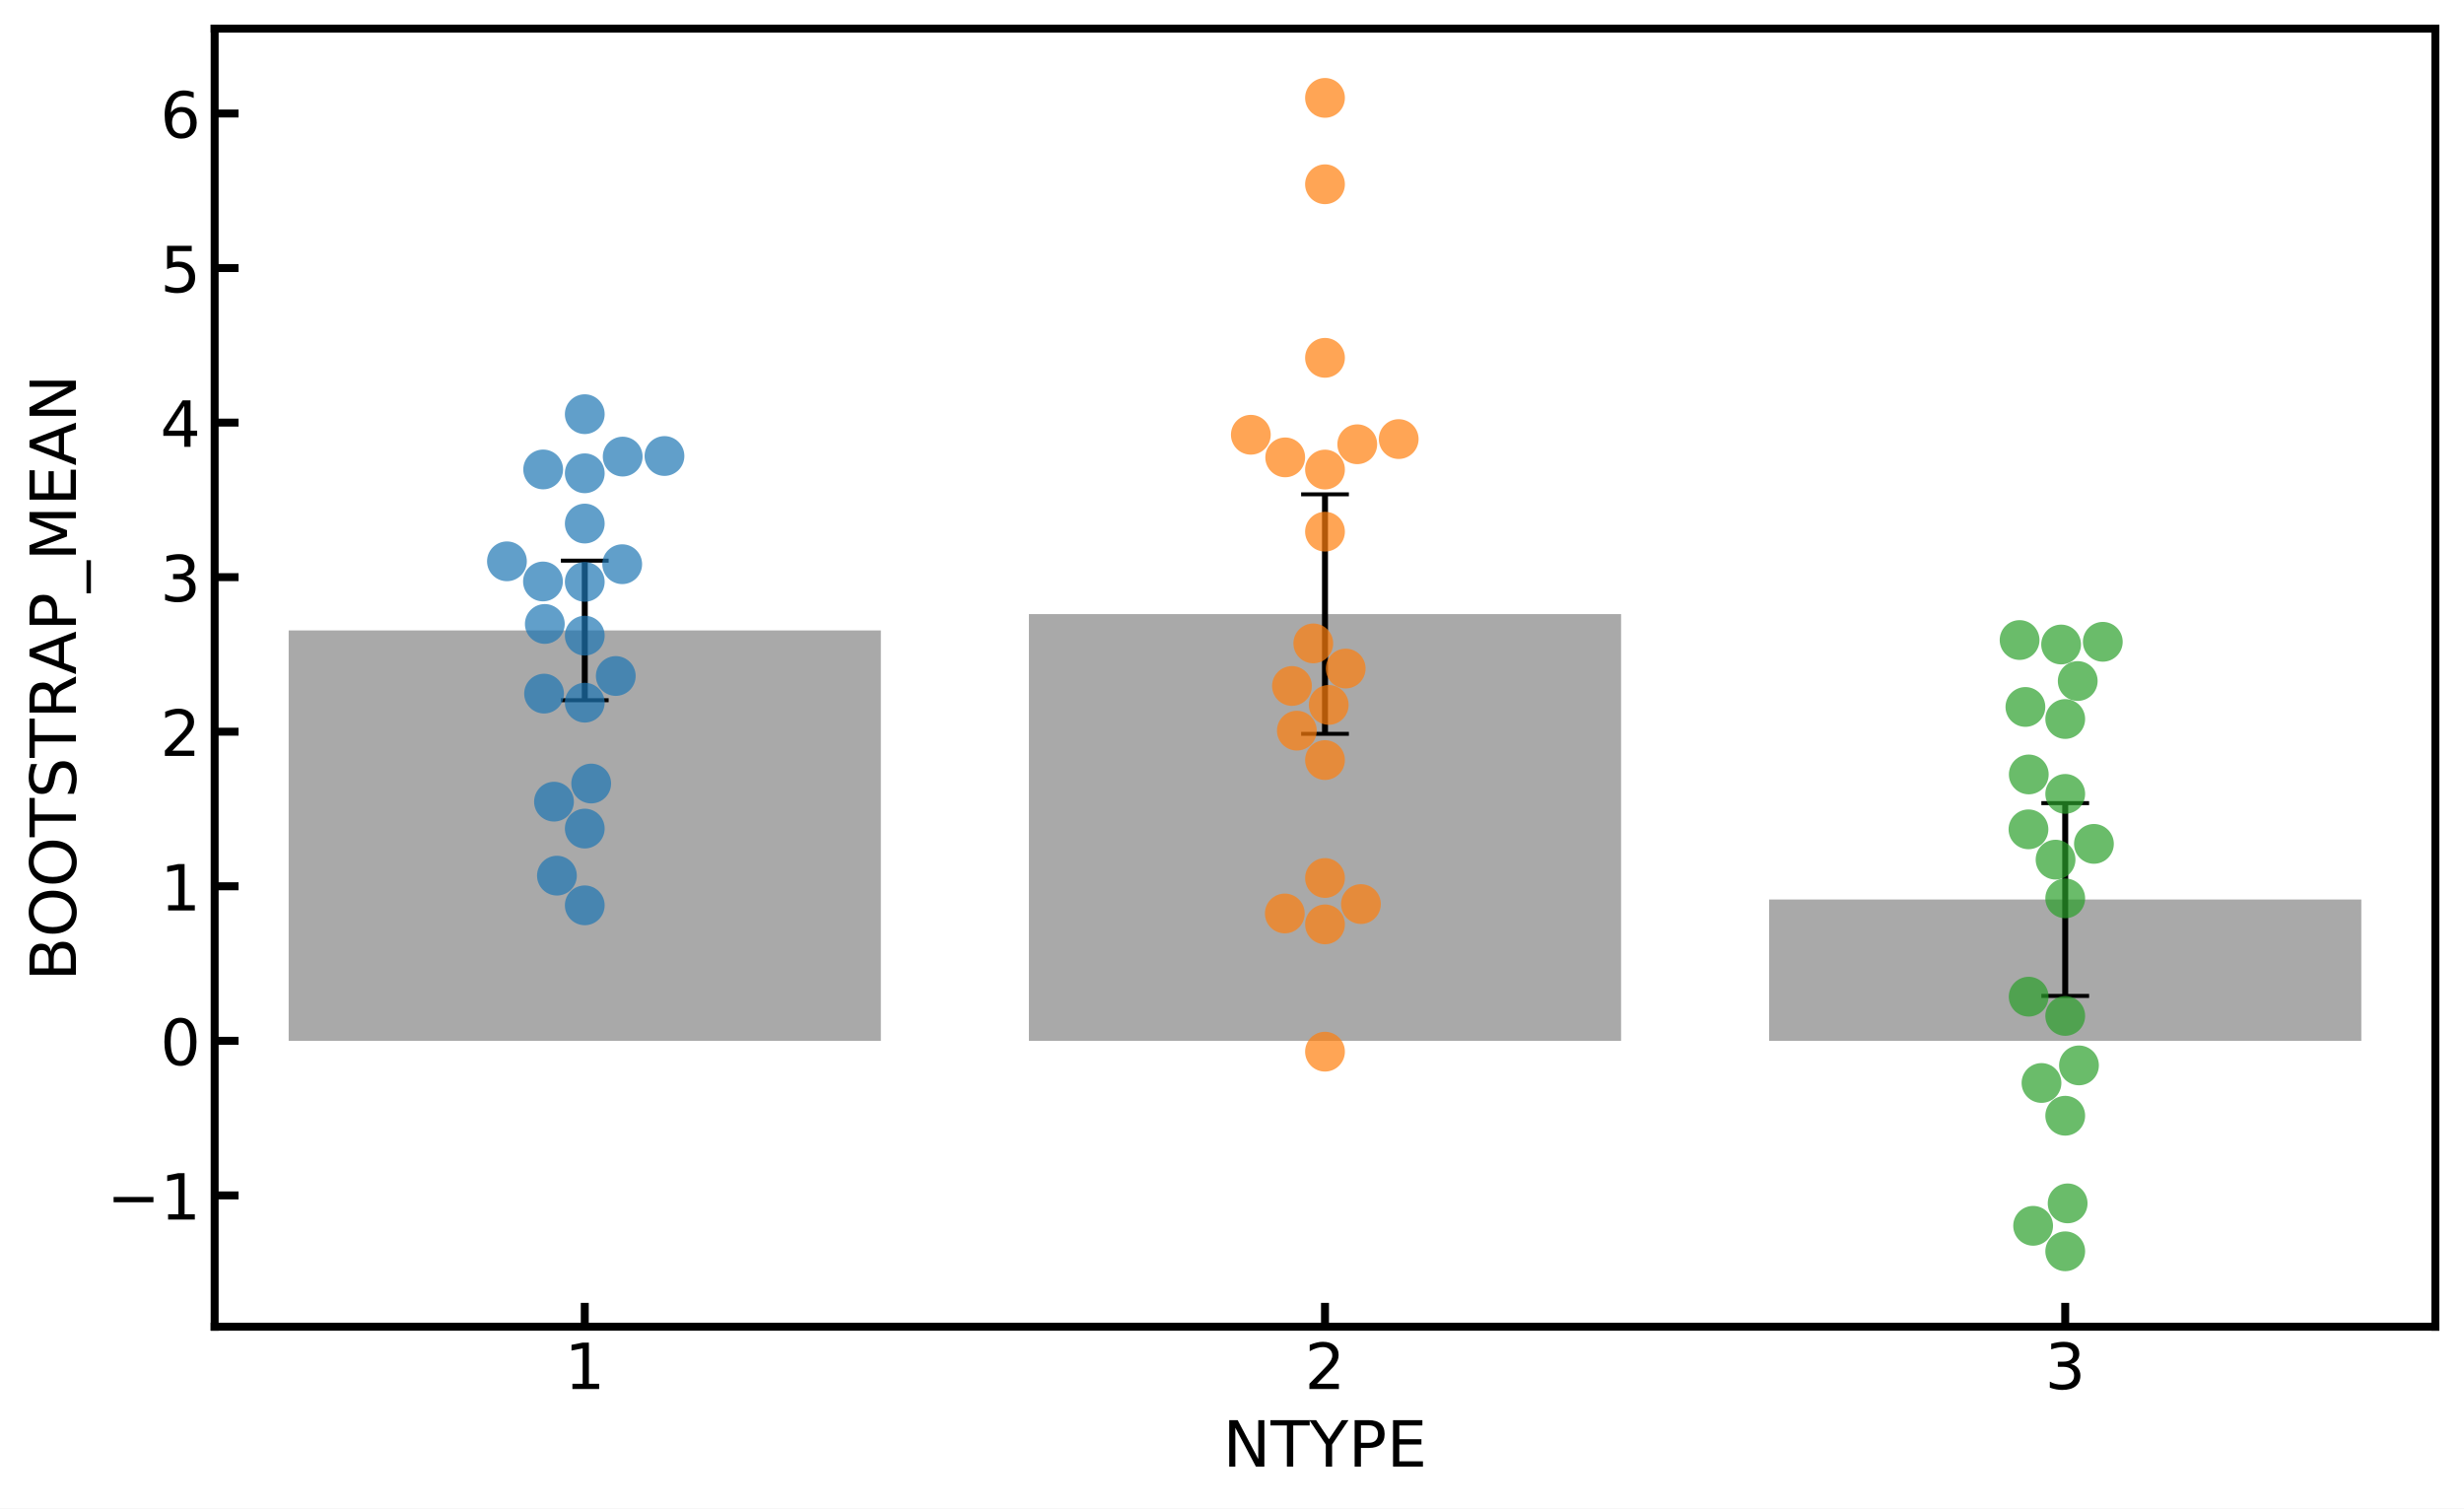
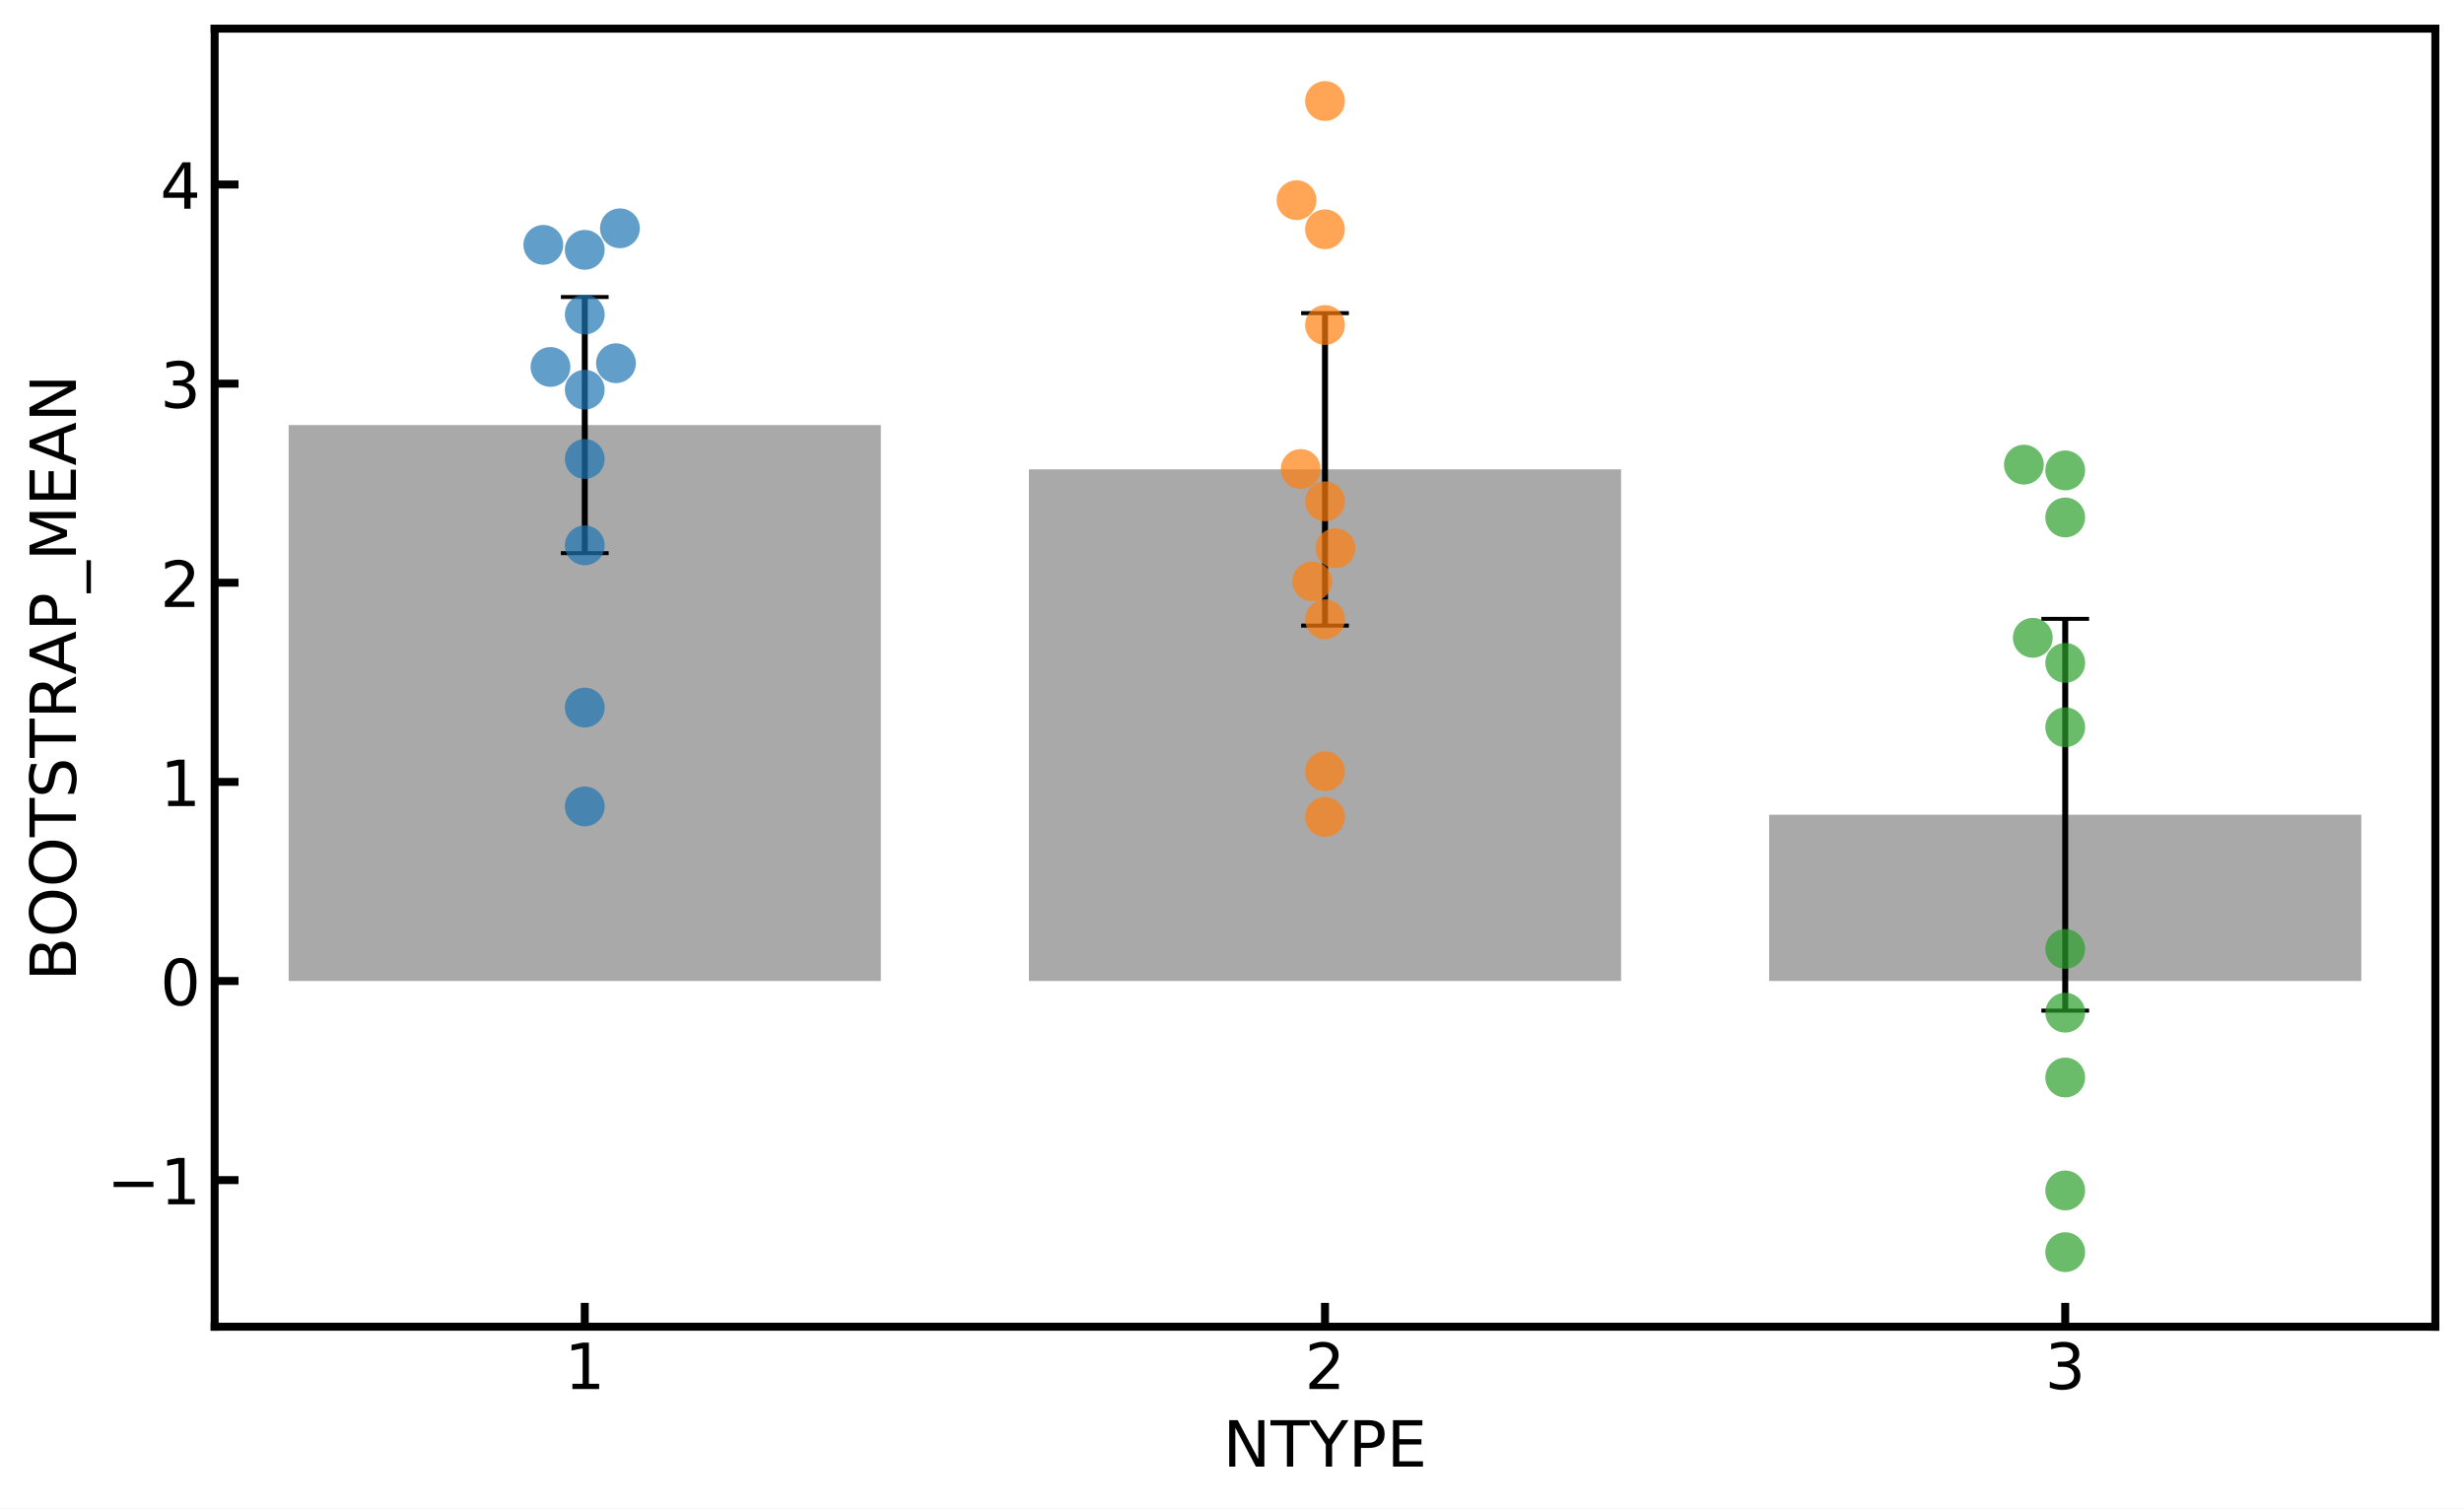
<svg xmlns="http://www.w3.org/2000/svg" xmlns:xlink="http://www.w3.org/1999/xlink" height="379.03pt" version="1.1" viewBox="0 0 619.135 379.03" width="619.135pt">
  <defs>
    <style type="text/css">
*{stroke-linecap:butt;stroke-linejoin:round;}
  </style>
  </defs>
  <g id="figure_1">
    <g id="patch_1">
      <path d="M 0 379.03  L 619.135 379.03  L 619.135 0  L 0 0  z " style="fill:#ffffff;" />
    </g>
    <g id="axes_1">
      <g id="patch_2">
        <path d="M 53.935 333.36  L 611.935 333.36  L 611.935 7.2  L 53.935 7.2  z " style="fill:#ffffff;" />
      </g>
      <g id="patch_3">
-         <path clip-path="url(#p05b94017ee)" d="M 72.535 261.523  L 221.335 261.523  L 221.335 158.405  L 72.535 158.405  z " style="fill:#a9a9a9;" />
+         <path clip-path="url(#p1189fbb86c)" d="M 72.535 246.49  L 221.335 246.49  L 221.335 106.804  L 72.535 106.804  z " style="fill:#a9a9a9;" />
      </g>
      <g id="patch_4">
-         <path clip-path="url(#p05b94017ee)" d="M 258.535 261.523  L 407.335 261.523  L 407.335 154.3  L 258.535 154.3  z " style="fill:#a9a9a9;" />
+         <path clip-path="url(#p1189fbb86c)" d="M 258.535 246.49  L 407.335 246.49  L 407.335 117.933  L 258.535 117.933  z " style="fill:#a9a9a9;" />
      </g>
      <g id="patch_5">
-         <path clip-path="url(#p05b94017ee)" d="M 444.535 261.523  L 593.335 261.523  L 593.335 226.014  L 444.535 226.014  z " style="fill:#a9a9a9;" />
+         <path clip-path="url(#p1189fbb86c)" d="M 444.535 246.49  L 593.335 246.49  L 593.335 204.714  L 444.535 204.714  z " style="fill:#a9a9a9;" />
      </g>
      <g id="matplotlib.axis_1">
        <g id="xtick_1">
          <g id="line2d_1">
            <defs>
-               <path d="M 0 0  L 0 -6  " id="mafc814f6ca" style="stroke:#000000;stroke-width:2;" />
-             </defs>
-             <g>
-               <use style="stroke:#000000;stroke-width:2;" x="146.935" xlink:href="#mafc814f6ca" y="333.36" />
+               <path d="M 0 0  L 0 -6  " id="m2b08734827" style="stroke:#000000;stroke-width:2;" />
+             </defs>
+             <g>
+               <use style="stroke:#000000;stroke-width:2;" x="146.935" xlink:href="#m2b08734827" y="333.36" />
            </g>
          </g>
          <g id="text_1">
            <defs>
              <path d="M 12.406 8.297  L 28.516 8.297  L 28.516 63.922  L 10.984 60.406  L 10.984 69.391  L 28.422 72.906  L 38.281 72.906  L 38.281 8.297  L 54.391 8.297  L 54.391 0  L 12.406 0  z " id="DejaVuSans-49" />
            </defs>
            <g transform="translate(141.845 349.0175)scale(0.16 -0.16)">
              <use xlink:href="#DejaVuSans-49" />
            </g>
          </g>
        </g>
        <g id="xtick_2">
          <g id="line2d_2">
            <g>
-               <use style="stroke:#000000;stroke-width:2;" x="332.935" xlink:href="#mafc814f6ca" y="333.36" />
+               <use style="stroke:#000000;stroke-width:2;" x="332.935" xlink:href="#m2b08734827" y="333.36" />
            </g>
          </g>
          <g id="text_2">
            <defs>
              <path d="M 19.188 8.297  L 53.609 8.297  L 53.609 0  L 7.328 0  L 7.328 8.297  Q 12.938 14.109 22.625 23.891  Q 32.328 33.688 34.812 36.531  Q 39.547 41.844 41.422 45.531  Q 43.312 49.219 43.312 52.781  Q 43.312 58.594 39.234 62.25  Q 35.156 65.922 28.609 65.922  Q 23.969 65.922 18.812 64.312  Q 13.672 62.703 7.812 59.422  L 7.812 69.391  Q 13.766 71.781 18.938 73  Q 24.125 74.219 28.422 74.219  Q 39.75 74.219 46.484 68.547  Q 53.219 62.891 53.219 53.422  Q 53.219 48.922 51.531 44.891  Q 49.859 40.875 45.406 35.406  Q 44.188 33.984 37.641 27.219  Q 31.109 20.453 19.188 8.297  z " id="DejaVuSans-50" />
            </defs>
            <g transform="translate(327.845 349.0175)scale(0.16 -0.16)">
              <use xlink:href="#DejaVuSans-50" />
            </g>
          </g>
        </g>
        <g id="xtick_3">
          <g id="line2d_3">
            <g>
-               <use style="stroke:#000000;stroke-width:2;" x="518.935" xlink:href="#mafc814f6ca" y="333.36" />
+               <use style="stroke:#000000;stroke-width:2;" x="518.935" xlink:href="#m2b08734827" y="333.36" />
            </g>
          </g>
          <g id="text_3">
            <defs>
              <path d="M 40.578 39.312  Q 47.656 37.797 51.625 33  Q 55.609 28.219 55.609 21.188  Q 55.609 10.406 48.188 4.484  Q 40.766 -1.422 27.094 -1.422  Q 22.516 -1.422 17.656 -0.516  Q 12.797 0.391 7.625 2.203  L 7.625 11.719  Q 11.719 9.328 16.594 8.109  Q 21.484 6.891 26.812 6.891  Q 36.078 6.891 40.938 10.547  Q 45.797 14.203 45.797 21.188  Q 45.797 27.641 41.281 31.266  Q 36.766 34.906 28.719 34.906  L 20.219 34.906  L 20.219 43.016  L 29.109 43.016  Q 36.375 43.016 40.234 45.922  Q 44.094 48.828 44.094 54.297  Q 44.094 59.906 40.109 62.906  Q 36.141 65.922 28.719 65.922  Q 24.656 65.922 20.016 65.031  Q 15.375 64.156 9.812 62.312  L 9.812 71.094  Q 15.438 72.656 20.344 73.438  Q 25.25 74.219 29.594 74.219  Q 40.828 74.219 47.359 69.109  Q 53.906 64.016 53.906 55.328  Q 53.906 49.266 50.438 45.094  Q 46.969 40.922 40.578 39.312  z " id="DejaVuSans-51" />
            </defs>
            <g transform="translate(513.845 349.0175)scale(0.16 -0.16)">
              <use xlink:href="#DejaVuSans-51" />
            </g>
          </g>
        </g>
        <g id="text_4">
          <defs>
            <path d="M 9.812 72.906  L 23.094 72.906  L 55.422 11.922  L 55.422 72.906  L 64.984 72.906  L 64.984 0  L 51.703 0  L 19.391 60.984  L 19.391 0  L 9.812 0  z " id="DejaVuSans-78" />
            <path d="M -0.297 72.906  L 61.375 72.906  L 61.375 64.594  L 35.5 64.594  L 35.5 0  L 25.594 0  L 25.594 64.594  L -0.297 64.594  z " id="DejaVuSans-84" />
            <path d="M -0.203 72.906  L 10.406 72.906  L 30.609 42.922  L 50.688 72.906  L 61.281 72.906  L 35.5 34.719  L 35.5 0  L 25.594 0  L 25.594 34.719  z " id="DejaVuSans-89" />
            <path d="M 19.672 64.797  L 19.672 37.406  L 32.078 37.406  Q 38.969 37.406 42.719 40.969  Q 46.484 44.531 46.484 51.125  Q 46.484 57.672 42.719 61.234  Q 38.969 64.797 32.078 64.797  z M 9.812 72.906  L 32.078 72.906  Q 44.344 72.906 50.609 67.359  Q 56.891 61.812 56.891 51.125  Q 56.891 40.328 50.609 34.812  Q 44.344 29.297 32.078 29.297  L 19.672 29.297  L 19.672 0  L 9.812 0  z " id="DejaVuSans-80" />
            <path d="M 9.812 72.906  L 55.906 72.906  L 55.906 64.594  L 19.672 64.594  L 19.672 43.016  L 54.391 43.016  L 54.391 34.719  L 19.672 34.719  L 19.672 8.297  L 56.781 8.297  L 56.781 0  L 9.812 0  z " id="DejaVuSans-69" />
          </defs>
          <g transform="translate(307.2987 368.5025)scale(0.16 -0.16)">
            <use xlink:href="#DejaVuSans-78" />
            <use x="74.805" xlink:href="#DejaVuSans-84" />
            <use x="135.889" xlink:href="#DejaVuSans-89" />
            <use x="196.973" xlink:href="#DejaVuSans-80" />
            <use x="257.275" xlink:href="#DejaVuSans-69" />
          </g>
        </g>
      </g>
      <g id="matplotlib.axis_2">
        <g id="ytick_1">
          <g id="line2d_4">
            <defs>
-               <path d="M 0 0  L 6 0  " id="m727deb3c47" style="stroke:#000000;stroke-width:2;" />
-             </defs>
-             <g>
-               <use style="stroke:#000000;stroke-width:2;" x="53.935" xlink:href="#m727deb3c47" y="300.357" />
+               <path d="M 0 0  L 6 0  " id="m95c3bee1ff" style="stroke:#000000;stroke-width:2;" />
+             </defs>
+             <g>
+               <use style="stroke:#000000;stroke-width:2;" x="53.935" xlink:href="#m95c3bee1ff" y="296.522" />
            </g>
          </g>
          <g id="text_5">
            <defs>
              <path d="M 10.594 35.5  L 73.188 35.5  L 73.188 27.203  L 10.594 27.203  z " id="DejaVuSans-8722" />
            </defs>
-             <g transform="translate(26.8475 306.4353)scale(0.16 -0.16)">
+             <g transform="translate(26.8475 302.6011)scale(0.16 -0.16)">
              <use xlink:href="#DejaVuSans-8722" />
              <use x="83.789" xlink:href="#DejaVuSans-49" />
            </g>
          </g>
        </g>
        <g id="ytick_2">
          <g id="line2d_5">
            <g>
-               <use style="stroke:#000000;stroke-width:2;" x="53.935" xlink:href="#m727deb3c47" y="261.523" />
+               <use style="stroke:#000000;stroke-width:2;" x="53.935" xlink:href="#m95c3bee1ff" y="246.49" />
            </g>
          </g>
          <g id="text_6">
            <defs>
              <path d="M 31.781 66.406  Q 24.172 66.406 20.328 58.906  Q 16.5 51.422 16.5 36.375  Q 16.5 21.391 20.328 13.891  Q 24.172 6.391 31.781 6.391  Q 39.453 6.391 43.281 13.891  Q 47.125 21.391 47.125 36.375  Q 47.125 51.422 43.281 58.906  Q 39.453 66.406 31.781 66.406  z M 31.781 74.219  Q 44.047 74.219 50.516 64.516  Q 56.984 54.828 56.984 36.375  Q 56.984 17.969 50.516 8.266  Q 44.047 -1.422 31.781 -1.422  Q 19.531 -1.422 13.062 8.266  Q 6.594 17.969 6.594 36.375  Q 6.594 54.828 13.062 64.516  Q 19.531 74.219 31.781 74.219  z " id="DejaVuSans-48" />
            </defs>
-             <g transform="translate(40.255 267.6014)scale(0.16 -0.16)">
+             <g transform="translate(40.255 252.569)scale(0.16 -0.16)">
              <use xlink:href="#DejaVuSans-48" />
            </g>
          </g>
        </g>
        <g id="ytick_3">
          <g id="line2d_6">
            <g>
-               <use style="stroke:#000000;stroke-width:2;" x="53.935" xlink:href="#m727deb3c47" y="222.689" />
+               <use style="stroke:#000000;stroke-width:2;" x="53.935" xlink:href="#m95c3bee1ff" y="196.458" />
            </g>
          </g>
          <g id="text_7">
-             <g transform="translate(40.255 228.7674)scale(0.16 -0.16)">
+             <g transform="translate(40.255 202.5369)scale(0.16 -0.16)">
              <use xlink:href="#DejaVuSans-49" />
            </g>
          </g>
        </g>
        <g id="ytick_4">
          <g id="line2d_7">
            <g>
-               <use style="stroke:#000000;stroke-width:2;" x="53.935" xlink:href="#m727deb3c47" y="183.855" />
+               <use style="stroke:#000000;stroke-width:2;" x="53.935" xlink:href="#m95c3bee1ff" y="146.426" />
            </g>
          </g>
          <g id="text_8">
-             <g transform="translate(40.255 189.9335)scale(0.16 -0.16)">
+             <g transform="translate(40.255 152.5048)scale(0.16 -0.16)">
              <use xlink:href="#DejaVuSans-50" />
            </g>
          </g>
        </g>
        <g id="ytick_5">
          <g id="line2d_8">
            <g>
-               <use style="stroke:#000000;stroke-width:2;" x="53.935" xlink:href="#m727deb3c47" y="145.021" />
+               <use style="stroke:#000000;stroke-width:2;" x="53.935" xlink:href="#m95c3bee1ff" y="96.394" />
            </g>
          </g>
          <g id="text_9">
-             <g transform="translate(40.255 151.0996)scale(0.16 -0.16)">
+             <g transform="translate(40.255 102.4727)scale(0.16 -0.16)">
              <use xlink:href="#DejaVuSans-51" />
            </g>
          </g>
        </g>
        <g id="ytick_6">
          <g id="line2d_9">
            <g>
-               <use style="stroke:#000000;stroke-width:2;" x="53.935" xlink:href="#m727deb3c47" y="106.187" />
+               <use style="stroke:#000000;stroke-width:2;" x="53.935" xlink:href="#m95c3bee1ff" y="46.362" />
            </g>
          </g>
          <g id="text_10">
            <defs>
              <path d="M 37.797 64.312  L 12.891 25.391  L 37.797 25.391  z M 35.203 72.906  L 47.609 72.906  L 47.609 25.391  L 58.016 25.391  L 58.016 17.188  L 47.609 17.188  L 47.609 0  L 37.797 0  L 37.797 17.188  L 4.891 17.188  L 4.891 26.703  z " id="DejaVuSans-52" />
            </defs>
-             <g transform="translate(40.255 112.2656)scale(0.16 -0.16)">
+             <g transform="translate(40.255 52.44057)scale(0.16 -0.16)">
              <use xlink:href="#DejaVuSans-52" />
            </g>
          </g>
        </g>
-         <g id="ytick_7">
-           <g id="line2d_10">
-             <g>
-               <use style="stroke:#000000;stroke-width:2;" x="53.935" xlink:href="#m727deb3c47" y="67.353" />
-             </g>
-           </g>
-           <g id="text_11">
-             <defs>
-               <path d="M 10.797 72.906  L 49.516 72.906  L 49.516 64.594  L 19.828 64.594  L 19.828 46.734  Q 21.969 47.469 24.109 47.828  Q 26.266 48.188 28.422 48.188  Q 40.625 48.188 47.75 41.5  Q 54.891 34.812 54.891 23.391  Q 54.891 11.625 47.562 5.094  Q 40.234 -1.422 26.906 -1.422  Q 22.312 -1.422 17.547 -0.641  Q 12.797 0.141 7.719 1.703  L 7.719 11.625  Q 12.109 9.234 16.797 8.062  Q 21.484 6.891 26.703 6.891  Q 35.156 6.891 40.078 11.328  Q 45.016 15.766 45.016 23.391  Q 45.016 31 40.078 35.438  Q 35.156 39.891 26.703 39.891  Q 22.75 39.891 18.812 39.016  Q 14.891 38.141 10.797 36.281  z " id="DejaVuSans-53" />
-             </defs>
-             <g transform="translate(40.255 73.43171)scale(0.16 -0.16)">
-               <use xlink:href="#DejaVuSans-53" />
-             </g>
-           </g>
-         </g>
-         <g id="ytick_8">
-           <g id="line2d_11">
-             <g>
-               <use style="stroke:#000000;stroke-width:2;" x="53.935" xlink:href="#m727deb3c47" y="28.519" />
-             </g>
-           </g>
-           <g id="text_12">
-             <defs>
-               <path d="M 33.016 40.375  Q 26.375 40.375 22.484 35.828  Q 18.609 31.297 18.609 23.391  Q 18.609 15.531 22.484 10.953  Q 26.375 6.391 33.016 6.391  Q 39.656 6.391 43.531 10.953  Q 47.406 15.531 47.406 23.391  Q 47.406 31.297 43.531 35.828  Q 39.656 40.375 33.016 40.375  z M 52.594 71.297  L 52.594 62.312  Q 48.875 64.062 45.094 64.984  Q 41.312 65.922 37.594 65.922  Q 27.828 65.922 22.672 59.328  Q 17.531 52.734 16.797 39.406  Q 19.672 43.656 24.016 45.922  Q 28.375 48.188 33.594 48.188  Q 44.578 48.188 50.953 41.516  Q 57.328 34.859 57.328 23.391  Q 57.328 12.156 50.688 5.359  Q 44.047 -1.422 33.016 -1.422  Q 20.359 -1.422 13.672 8.266  Q 6.984 17.969 6.984 36.375  Q 6.984 53.656 15.188 63.938  Q 23.391 74.219 37.203 74.219  Q 40.922 74.219 44.703 73.484  Q 48.484 72.75 52.594 71.297  z " id="DejaVuSans-54" />
-             </defs>
-             <g transform="translate(40.255 34.59778)scale(0.16 -0.16)">
-               <use xlink:href="#DejaVuSans-54" />
-             </g>
-           </g>
-         </g>
-         <g id="text_13">
+         <g id="text_11">
          <defs>
            <path d="M 19.672 34.812  L 19.672 8.109  L 35.5 8.109  Q 43.453 8.109 47.281 11.406  Q 51.125 14.703 51.125 21.484  Q 51.125 28.328 47.281 31.562  Q 43.453 34.812 35.5 34.812  z M 19.672 64.797  L 19.672 42.828  L 34.281 42.828  Q 41.5 42.828 45.031 45.531  Q 48.578 48.25 48.578 53.812  Q 48.578 59.328 45.031 62.062  Q 41.5 64.797 34.281 64.797  z M 9.812 72.906  L 35.016 72.906  Q 46.297 72.906 52.391 68.219  Q 58.5 63.531 58.5 54.891  Q 58.5 48.188 55.375 44.234  Q 52.25 40.281 46.188 39.312  Q 53.469 37.75 57.5 32.781  Q 61.531 27.828 61.531 20.406  Q 61.531 10.641 54.891 5.312  Q 48.25 0 35.984 0  L 9.812 0  z " id="DejaVuSans-66" />
            <path d="M 39.406 66.219  Q 28.656 66.219 22.328 58.203  Q 16.016 50.203 16.016 36.375  Q 16.016 22.609 22.328 14.594  Q 28.656 6.594 39.406 6.594  Q 50.141 6.594 56.422 14.594  Q 62.703 22.609 62.703 36.375  Q 62.703 50.203 56.422 58.203  Q 50.141 66.219 39.406 66.219  z M 39.406 74.219  Q 54.734 74.219 63.906 63.938  Q 73.094 53.656 73.094 36.375  Q 73.094 19.141 63.906 8.859  Q 54.734 -1.422 39.406 -1.422  Q 24.031 -1.422 14.812 8.828  Q 5.609 19.094 5.609 36.375  Q 5.609 53.656 14.812 63.938  Q 24.031 74.219 39.406 74.219  z " id="DejaVuSans-79" />
            <path d="M 53.516 70.516  L 53.516 60.891  Q 47.906 63.578 42.922 64.891  Q 37.938 66.219 33.297 66.219  Q 25.25 66.219 20.875 63.094  Q 16.5 59.969 16.5 54.203  Q 16.5 49.359 19.406 46.891  Q 22.312 44.438 30.422 42.922  L 36.375 41.703  Q 47.406 39.594 52.656 34.297  Q 57.906 29 57.906 20.125  Q 57.906 9.516 50.797 4.047  Q 43.703 -1.422 29.984 -1.422  Q 24.812 -1.422 18.969 -0.25  Q 13.141 0.922 6.891 3.219  L 6.891 13.375  Q 12.891 10.016 18.656 8.297  Q 24.422 6.594 29.984 6.594  Q 38.422 6.594 43.016 9.906  Q 47.609 13.234 47.609 19.391  Q 47.609 24.75 44.312 27.781  Q 41.016 30.812 33.5 32.328  L 27.484 33.5  Q 16.453 35.688 11.516 40.375  Q 6.594 45.062 6.594 53.422  Q 6.594 63.094 13.406 68.656  Q 20.219 74.219 32.172 74.219  Q 37.312 74.219 42.625 73.281  Q 47.953 72.359 53.516 70.516  z " id="DejaVuSans-83" />
            <path d="M 44.391 34.188  Q 47.562 33.109 50.562 29.594  Q 53.562 26.078 56.594 19.922  L 66.609 0  L 56 0  L 46.688 18.703  Q 43.062 26.031 39.672 28.422  Q 36.281 30.812 30.422 30.812  L 19.672 30.812  L 19.672 0  L 9.812 0  L 9.812 72.906  L 32.078 72.906  Q 44.578 72.906 50.734 67.672  Q 56.891 62.453 56.891 51.906  Q 56.891 45.016 53.688 40.469  Q 50.484 35.938 44.391 34.188  z M 19.672 64.797  L 19.672 38.922  L 32.078 38.922  Q 39.203 38.922 42.844 42.219  Q 46.484 45.516 46.484 51.906  Q 46.484 58.297 42.844 61.547  Q 39.203 64.797 32.078 64.797  z " id="DejaVuSans-82" />
            <path d="M 34.188 63.188  L 20.797 26.906  L 47.609 26.906  z M 28.609 72.906  L 39.797 72.906  L 67.578 0  L 57.328 0  L 50.688 18.703  L 17.828 18.703  L 11.188 0  L 0.781 0  z " id="DejaVuSans-65" />
            <path d="M 50.984 -16.609  L 50.984 -23.578  L -0.984 -23.578  L -0.984 -16.609  z " id="DejaVuSans-95" />
            <path d="M 9.812 72.906  L 24.516 72.906  L 43.109 23.297  L 61.812 72.906  L 76.516 72.906  L 76.516 0  L 66.891 0  L 66.891 64.016  L 48.094 14.016  L 38.188 14.016  L 19.391 64.016  L 19.391 0  L 9.812 0  z " id="DejaVuSans-77" />
          </defs>
          <g transform="translate(19.075 246.4787)rotate(-90)scale(0.16 -0.16)">
            <use xlink:href="#DejaVuSans-66" />
            <use x="68.588" xlink:href="#DejaVuSans-79" />
            <use x="147.299" xlink:href="#DejaVuSans-79" />
            <use x="226.01" xlink:href="#DejaVuSans-84" />
            <use x="287.094" xlink:href="#DejaVuSans-83" />
            <use x="350.57" xlink:href="#DejaVuSans-84" />
            <use x="411.654" xlink:href="#DejaVuSans-82" />
            <use x="481.074" xlink:href="#DejaVuSans-65" />
            <use x="549.482" xlink:href="#DejaVuSans-80" />
            <use x="609.785" xlink:href="#DejaVuSans-95" />
            <use x="659.785" xlink:href="#DejaVuSans-77" />
            <use x="746.064" xlink:href="#DejaVuSans-69" />
            <use x="809.248" xlink:href="#DejaVuSans-65" />
            <use x="877.656" xlink:href="#DejaVuSans-78" />
          </g>
        </g>
      </g>
      <g id="LineCollection_1">
-         <path clip-path="url(#p05b94017ee)" d="M 146.935 175.939  L 146.935 140.87  " style="fill:none;stroke:#000000;stroke-width:1.5;" />
-         <path clip-path="url(#p05b94017ee)" d="M 332.935 184.39  L 332.935 124.209  " style="fill:none;stroke:#000000;stroke-width:1.5;" />
-         <path clip-path="url(#p05b94017ee)" d="M 518.935 250.235  L 518.935 201.793  " style="fill:none;stroke:#000000;stroke-width:1.5;" />
-       </g>
-       <g id="line2d_12">
+         <path clip-path="url(#p1189fbb86c)" d="M 146.935 138.984  L 146.935 74.625  " style="fill:none;stroke:#000000;stroke-width:1.5;" />
+         <path clip-path="url(#p1189fbb86c)" d="M 332.935 157.187  L 332.935 78.679  " style="fill:none;stroke:#000000;stroke-width:1.5;" />
+         <path clip-path="url(#p1189fbb86c)" d="M 518.935 253.936  L 518.935 155.493  " style="fill:none;stroke:#000000;stroke-width:1.5;" />
+       </g>
+       <g id="line2d_10">
        <defs>
-           <path d="M 6 0  L -6 -0  " id="m100df52efe" style="stroke:#000000;" />
+           <path d="M 6 0  L -6 -0  " id="md2ba8e00ae" style="stroke:#000000;" />
        </defs>
-         <g clip-path="url(#p05b94017ee)">
-           <use style="stroke:#000000;" x="146.935" xlink:href="#m100df52efe" y="175.939" />
-           <use style="stroke:#000000;" x="332.935" xlink:href="#m100df52efe" y="184.39" />
-           <use style="stroke:#000000;" x="518.935" xlink:href="#m100df52efe" y="250.235" />
-         </g>
-       </g>
-       <g id="line2d_13">
-         <g clip-path="url(#p05b94017ee)">
-           <use style="stroke:#000000;" x="146.935" xlink:href="#m100df52efe" y="140.87" />
-           <use style="stroke:#000000;" x="332.935" xlink:href="#m100df52efe" y="124.209" />
-           <use style="stroke:#000000;" x="518.935" xlink:href="#m100df52efe" y="201.793" />
+         <g clip-path="url(#p1189fbb86c)">
+           <use style="stroke:#000000;" x="146.935" xlink:href="#md2ba8e00ae" y="138.984" />
+           <use style="stroke:#000000;" x="332.935" xlink:href="#md2ba8e00ae" y="157.187" />
+           <use style="stroke:#000000;" x="518.935" xlink:href="#md2ba8e00ae" y="253.936" />
+         </g>
+       </g>
+       <g id="line2d_11">
+         <g clip-path="url(#p1189fbb86c)">
+           <use style="stroke:#000000;" x="146.935" xlink:href="#md2ba8e00ae" y="74.625" />
+           <use style="stroke:#000000;" x="332.935" xlink:href="#md2ba8e00ae" y="78.679" />
+           <use style="stroke:#000000;" x="518.935" xlink:href="#md2ba8e00ae" y="155.493" />
        </g>
      </g>
      <g id="patch_6">
        <path d="M 53.935 333.36  L 53.935 7.2  " style="fill:none;stroke:#000000;stroke-linecap:square;stroke-linejoin:miter;stroke-width:2;" />
      </g>
      <g id="patch_7">
        <path d="M 611.935 333.36  L 611.935 7.2  " style="fill:none;stroke:#000000;stroke-linecap:square;stroke-linejoin:miter;stroke-width:2;" />
      </g>
      <g id="patch_8">
        <path d="M 53.935 333.36  L 611.935 333.36  " style="fill:none;stroke:#000000;stroke-linecap:square;stroke-linejoin:miter;stroke-width:2;" />
      </g>
      <g id="patch_9">
        <path d="M 53.935 7.2  L 611.935 7.2  " style="fill:none;stroke:#000000;stroke-linecap:square;stroke-linejoin:miter;stroke-width:2;" />
      </g>
      <g id="PathCollection_1">
        <defs>
-           <path d="M 0 5  C 1.326 5 2.598 4.473 3.536 3.536  C 4.473 2.598 5 1.326 5 0  C 5 -1.326 4.473 -2.598 3.536 -3.536  C 2.598 -4.473 1.326 -5 0 -5  C -1.326 -5 -2.598 -4.473 -3.536 -3.536  C -4.473 -2.598 -5 -1.326 -5 0  C -5 1.326 -4.473 2.598 -3.536 3.536  C -2.598 4.473 -1.326 5 0 5  z " id="C0_0_1d2d240766" />
+           <path d="M 0 5  C 1.326 5 2.598 4.473 3.536 3.536  C 4.473 2.598 5 1.326 5 0  C 5 -1.326 4.473 -2.598 3.536 -3.536  C 2.598 -4.473 1.326 -5 0 -5  C -1.326 -5 -2.598 -4.473 -3.536 -3.536  C -4.473 -2.598 -5 -1.326 -5 0  C -5 1.326 -4.473 2.598 -3.536 3.536  C -2.598 4.473 -1.326 5 0 5  z " id="C0_0_a6f9140d36" />
        </defs>
-         <g clip-path="url(#p05b94017ee)">
-           <use style="fill:#1f77b4;fill-opacity:0.7;" x="146.935" xlink:href="#C0_0_1d2d240766" y="227.478" />
-         </g>
-         <g clip-path="url(#p05b94017ee)">
-           <use style="fill:#1f77b4;fill-opacity:0.7;" x="139.942" xlink:href="#C0_0_1d2d240766" y="220.019" />
-         </g>
-         <g clip-path="url(#p05b94017ee)">
-           <use style="fill:#1f77b4;fill-opacity:0.7;" x="146.935" xlink:href="#C0_0_1d2d240766" y="208.193" />
-         </g>
-         <g clip-path="url(#p05b94017ee)">
-           <use style="fill:#1f77b4;fill-opacity:0.7;" x="139.203" xlink:href="#C0_0_1d2d240766" y="201.428" />
-         </g>
-         <g clip-path="url(#p05b94017ee)">
-           <use style="fill:#1f77b4;fill-opacity:0.7;" x="148.551" xlink:href="#C0_0_1d2d240766" y="196.874" />
-         </g>
-         <g clip-path="url(#p05b94017ee)">
-           <use style="fill:#1f77b4;fill-opacity:0.7;" x="146.935" xlink:href="#C0_0_1d2d240766" y="176.557" />
-         </g>
-         <g clip-path="url(#p05b94017ee)">
-           <use style="fill:#1f77b4;fill-opacity:0.7;" x="136.71" xlink:href="#C0_0_1d2d240766" y="174.282" />
-         </g>
-         <g clip-path="url(#p05b94017ee)">
-           <use style="fill:#1f77b4;fill-opacity:0.7;" x="154.728" xlink:href="#C0_0_1d2d240766" y="169.854" />
-         </g>
-         <g clip-path="url(#p05b94017ee)">
-           <use style="fill:#1f77b4;fill-opacity:0.7;" x="146.935" xlink:href="#C0_0_1d2d240766" y="159.715" />
-         </g>
-         <g clip-path="url(#p05b94017ee)">
-           <use style="fill:#1f77b4;fill-opacity:0.7;" x="136.898" xlink:href="#C0_0_1d2d240766" y="156.778" />
-         </g>
-         <g clip-path="url(#p05b94017ee)">
-           <use style="fill:#1f77b4;fill-opacity:0.7;" x="146.935" xlink:href="#C0_0_1d2d240766" y="146.203" />
-         </g>
-         <g clip-path="url(#p05b94017ee)">
-           <use style="fill:#1f77b4;fill-opacity:0.7;" x="136.436" xlink:href="#C0_0_1d2d240766" y="146.103" />
-         </g>
-         <g clip-path="url(#p05b94017ee)">
-           <use style="fill:#1f77b4;fill-opacity:0.7;" x="156.344" xlink:href="#C0_0_1d2d240766" y="141.765" />
-         </g>
-         <g clip-path="url(#p05b94017ee)">
-           <use style="fill:#1f77b4;fill-opacity:0.7;" x="127.381" xlink:href="#C0_0_1d2d240766" y="141.04" />
-         </g>
-         <g clip-path="url(#p05b94017ee)">
-           <use style="fill:#1f77b4;fill-opacity:0.7;" x="146.935" xlink:href="#C0_0_1d2d240766" y="131.553" />
-         </g>
-         <g clip-path="url(#p05b94017ee)">
-           <use style="fill:#1f77b4;fill-opacity:0.7;" x="146.935" xlink:href="#C0_0_1d2d240766" y="118.924" />
-         </g>
-         <g clip-path="url(#p05b94017ee)">
-           <use style="fill:#1f77b4;fill-opacity:0.7;" x="136.484" xlink:href="#C0_0_1d2d240766" y="117.956" />
-         </g>
-         <g clip-path="url(#p05b94017ee)">
-           <use style="fill:#1f77b4;fill-opacity:0.7;" x="156.465" xlink:href="#C0_0_1d2d240766" y="114.727" />
-         </g>
-         <g clip-path="url(#p05b94017ee)">
-           <use style="fill:#1f77b4;fill-opacity:0.7;" x="166.964" xlink:href="#C0_0_1d2d240766" y="114.579" />
-         </g>
-         <g clip-path="url(#p05b94017ee)">
-           <use style="fill:#1f77b4;fill-opacity:0.7;" x="146.935" xlink:href="#C0_0_1d2d240766" y="104.067" />
+         <g clip-path="url(#p1189fbb86c)">
+           <use style="fill:#1f77b4;fill-opacity:0.7;" x="146.935" xlink:href="#C0_0_a6f9140d36" y="202.628" />
+         </g>
+         <g clip-path="url(#p1189fbb86c)">
+           <use style="fill:#1f77b4;fill-opacity:0.7;" x="146.935" xlink:href="#C0_0_a6f9140d36" y="177.783" />
+         </g>
+         <g clip-path="url(#p1189fbb86c)">
+           <use style="fill:#1f77b4;fill-opacity:0.7;" x="146.935" xlink:href="#C0_0_a6f9140d36" y="137.023" />
+         </g>
+         <g clip-path="url(#p1189fbb86c)">
+           <use style="fill:#1f77b4;fill-opacity:0.7;" x="146.935" xlink:href="#C0_0_a6f9140d36" y="115.326" />
+         </g>
+         <g clip-path="url(#p1189fbb86c)">
+           <use style="fill:#1f77b4;fill-opacity:0.7;" x="146.935" xlink:href="#C0_0_a6f9140d36" y="97.917" />
+         </g>
+         <g clip-path="url(#p1189fbb86c)">
+           <use style="fill:#1f77b4;fill-opacity:0.7;" x="138.321" xlink:href="#C0_0_a6f9140d36" y="92.199" />
+         </g>
+         <g clip-path="url(#p1189fbb86c)">
+           <use style="fill:#1f77b4;fill-opacity:0.7;" x="154.774" xlink:href="#C0_0_a6f9140d36" y="91.265" />
+         </g>
+         <g clip-path="url(#p1189fbb86c)">
+           <use style="fill:#1f77b4;fill-opacity:0.7;" x="146.935" xlink:href="#C0_0_a6f9140d36" y="79.043" />
+         </g>
+         <g clip-path="url(#p1189fbb86c)">
+           <use style="fill:#1f77b4;fill-opacity:0.7;" x="146.935" xlink:href="#C0_0_a6f9140d36" y="62.772" />
+         </g>
+         <g clip-path="url(#p1189fbb86c)">
+           <use style="fill:#1f77b4;fill-opacity:0.7;" x="136.517" xlink:href="#C0_0_a6f9140d36" y="61.525" />
+         </g>
+         <g clip-path="url(#p1189fbb86c)">
+           <use style="fill:#1f77b4;fill-opacity:0.7;" x="155.767" xlink:href="#C0_0_a6f9140d36" y="57.364" />
        </g>
      </g>
      <g id="PathCollection_2">
        <defs>
-           <path d="M 0 5  C 1.326 5 2.598 4.473 3.536 3.536  C 4.473 2.598 5 1.326 5 0  C 5 -1.326 4.473 -2.598 3.536 -3.536  C 2.598 -4.473 1.326 -5 0 -5  C -1.326 -5 -2.598 -4.473 -3.536 -3.536  C -4.473 -2.598 -5 -1.326 -5 0  C -5 1.326 -4.473 2.598 -3.536 3.536  C -2.598 4.473 -1.326 5 0 5  z " id="C1_0_96bcd70f9f" />
+           <path d="M 0 5  C 1.326 5 2.598 4.473 3.536 3.536  C 4.473 2.598 5 1.326 5 0  C 5 -1.326 4.473 -2.598 3.536 -3.536  C 2.598 -4.473 1.326 -5 0 -5  C -1.326 -5 -2.598 -4.473 -3.536 -3.536  C -4.473 -2.598 -5 -1.326 -5 0  C -5 1.326 -4.473 2.598 -3.536 3.536  C -2.598 4.473 -1.326 5 0 5  z " id="C1_0_b5924ea2e7" />
        </defs>
-         <g clip-path="url(#p05b94017ee)">
-           <use style="fill:#ff7f0e;fill-opacity:0.7;" x="332.935" xlink:href="#C1_0_96bcd70f9f" y="264.248" />
-         </g>
-         <g clip-path="url(#p05b94017ee)">
-           <use style="fill:#ff7f0e;fill-opacity:0.7;" x="332.935" xlink:href="#C1_0_96bcd70f9f" y="232.265" />
-         </g>
-         <g clip-path="url(#p05b94017ee)">
-           <use style="fill:#ff7f0e;fill-opacity:0.7;" x="322.837" xlink:href="#C1_0_96bcd70f9f" y="229.525" />
-         </g>
-         <g clip-path="url(#p05b94017ee)">
-           <use style="fill:#ff7f0e;fill-opacity:0.7;" x="341.965" xlink:href="#C1_0_96bcd70f9f" y="227.162" />
-         </g>
-         <g clip-path="url(#p05b94017ee)">
-           <use style="fill:#ff7f0e;fill-opacity:0.7;" x="332.935" xlink:href="#C1_0_96bcd70f9f" y="220.61" />
-         </g>
-         <g clip-path="url(#p05b94017ee)">
-           <use style="fill:#ff7f0e;fill-opacity:0.7;" x="332.935" xlink:href="#C1_0_96bcd70f9f" y="190.979" />
-         </g>
-         <g clip-path="url(#p05b94017ee)">
-           <use style="fill:#ff7f0e;fill-opacity:0.7;" x="325.864" xlink:href="#C1_0_96bcd70f9f" y="183.586" />
-         </g>
-         <g clip-path="url(#p05b94017ee)">
-           <use style="fill:#ff7f0e;fill-opacity:0.7;" x="333.873" xlink:href="#C1_0_96bcd70f9f" y="177.12" />
-         </g>
-         <g clip-path="url(#p05b94017ee)">
-           <use style="fill:#ff7f0e;fill-opacity:0.7;" x="324.637" xlink:href="#C1_0_96bcd70f9f" y="172.364" />
-         </g>
-         <g clip-path="url(#p05b94017ee)">
-           <use style="fill:#ff7f0e;fill-opacity:0.7;" x="338.135" xlink:href="#C1_0_96bcd70f9f" y="167.981" />
-         </g>
-         <g clip-path="url(#p05b94017ee)">
-           <use style="fill:#ff7f0e;fill-opacity:0.7;" x="329.993" xlink:href="#C1_0_96bcd70f9f" y="161.666" />
-         </g>
-         <g clip-path="url(#p05b94017ee)">
-           <use style="fill:#ff7f0e;fill-opacity:0.7;" x="332.935" xlink:href="#C1_0_96bcd70f9f" y="133.589" />
-         </g>
-         <g clip-path="url(#p05b94017ee)">
-           <use style="fill:#ff7f0e;fill-opacity:0.7;" x="332.935" xlink:href="#C1_0_96bcd70f9f" y="117.983" />
-         </g>
-         <g clip-path="url(#p05b94017ee)">
-           <use style="fill:#ff7f0e;fill-opacity:0.7;" x="322.939" xlink:href="#C1_0_96bcd70f9f" y="114.923" />
-         </g>
-         <g clip-path="url(#p05b94017ee)">
-           <use style="fill:#ff7f0e;fill-opacity:0.7;" x="341.042" xlink:href="#C1_0_96bcd70f9f" y="111.628" />
-         </g>
-         <g clip-path="url(#p05b94017ee)">
-           <use style="fill:#ff7f0e;fill-opacity:0.7;" x="351.453" xlink:href="#C1_0_96bcd70f9f" y="110.325" />
-         </g>
-         <g clip-path="url(#p05b94017ee)">
-           <use style="fill:#ff7f0e;fill-opacity:0.7;" x="314.299" xlink:href="#C1_0_96bcd70f9f" y="109.24" />
-         </g>
-         <g clip-path="url(#p05b94017ee)">
-           <use style="fill:#ff7f0e;fill-opacity:0.7;" x="332.935" xlink:href="#C1_0_96bcd70f9f" y="89.91" />
-         </g>
-         <g clip-path="url(#p05b94017ee)">
-           <use style="fill:#ff7f0e;fill-opacity:0.7;" x="332.935" xlink:href="#C1_0_96bcd70f9f" y="46.299" />
-         </g>
-         <g clip-path="url(#p05b94017ee)">
-           <use style="fill:#ff7f0e;fill-opacity:0.7;" x="332.935" xlink:href="#C1_0_96bcd70f9f" y="24.595" />
+         <g clip-path="url(#p1189fbb86c)">
+           <use style="fill:#ff7f0e;fill-opacity:0.7;" x="332.935" xlink:href="#C1_0_b5924ea2e7" y="205.265" />
+         </g>
+         <g clip-path="url(#p1189fbb86c)">
+           <use style="fill:#ff7f0e;fill-opacity:0.7;" x="332.935" xlink:href="#C1_0_b5924ea2e7" y="193.78" />
+         </g>
+         <g clip-path="url(#p1189fbb86c)">
+           <use style="fill:#ff7f0e;fill-opacity:0.7;" x="332.935" xlink:href="#C1_0_b5924ea2e7" y="155.604" />
+         </g>
+         <g clip-path="url(#p1189fbb86c)">
+           <use style="fill:#ff7f0e;fill-opacity:0.7;" x="329.734" xlink:href="#C1_0_b5924ea2e7" y="146.08" />
+         </g>
+         <g clip-path="url(#p1189fbb86c)">
+           <use style="fill:#ff7f0e;fill-opacity:0.7;" x="335.541" xlink:href="#C1_0_b5924ea2e7" y="137.749" />
+         </g>
+         <g clip-path="url(#p1189fbb86c)">
+           <use style="fill:#ff7f0e;fill-opacity:0.7;" x="332.935" xlink:href="#C1_0_b5924ea2e7" y="125.974" />
+         </g>
+         <g clip-path="url(#p1189fbb86c)">
+           <use style="fill:#ff7f0e;fill-opacity:0.7;" x="326.83" xlink:href="#C1_0_b5924ea2e7" y="117.838" />
+         </g>
+         <g clip-path="url(#p1189fbb86c)">
+           <use style="fill:#ff7f0e;fill-opacity:0.7;" x="332.935" xlink:href="#C1_0_b5924ea2e7" y="81.665" />
+         </g>
+         <g clip-path="url(#p1189fbb86c)">
+           <use style="fill:#ff7f0e;fill-opacity:0.7;" x="332.935" xlink:href="#C1_0_b5924ea2e7" y="57.617" />
+         </g>
+         <g clip-path="url(#p1189fbb86c)">
+           <use style="fill:#ff7f0e;fill-opacity:0.7;" x="325.783" xlink:href="#C1_0_b5924ea2e7" y="50.295" />
+         </g>
+         <g clip-path="url(#p1189fbb86c)">
+           <use style="fill:#ff7f0e;fill-opacity:0.7;" x="332.935" xlink:href="#C1_0_b5924ea2e7" y="25.391" />
        </g>
      </g>
      <g id="PathCollection_3">
        <defs>
-           <path d="M 0 5  C 1.326 5 2.598 4.473 3.536 3.536  C 4.473 2.598 5 1.326 5 0  C 5 -1.326 4.473 -2.598 3.536 -3.536  C 2.598 -4.473 1.326 -5 0 -5  C -1.326 -5 -2.598 -4.473 -3.536 -3.536  C -4.473 -2.598 -5 -1.326 -5 0  C -5 1.326 -4.473 2.598 -3.536 3.536  C -2.598 4.473 -1.326 5 0 5  z " id="C2_0_3e0ec9af20" />
+           <path d="M 0 5  C 1.326 5 2.598 4.473 3.536 3.536  C 4.473 2.598 5 1.326 5 0  C 5 -1.326 4.473 -2.598 3.536 -3.536  C 2.598 -4.473 1.326 -5 0 -5  C -1.326 -5 -2.598 -4.473 -3.536 -3.536  C -4.473 -2.598 -5 -1.326 -5 0  C -5 1.326 -4.473 2.598 -3.536 3.536  C -2.598 4.473 -1.326 5 0 5  z " id="C2_0_6f51e9351f" />
        </defs>
-         <g clip-path="url(#p05b94017ee)">
-           <use style="fill:#2ca02c;fill-opacity:0.7;" x="518.935" xlink:href="#C2_0_3e0ec9af20" y="314.407" />
-         </g>
-         <g clip-path="url(#p05b94017ee)">
-           <use style="fill:#2ca02c;fill-opacity:0.7;" x="510.869" xlink:href="#C2_0_3e0ec9af20" y="308.005" />
-         </g>
-         <g clip-path="url(#p05b94017ee)">
-           <use style="fill:#2ca02c;fill-opacity:0.7;" x="519.541" xlink:href="#C2_0_3e0ec9af20" y="302.367" />
-         </g>
-         <g clip-path="url(#p05b94017ee)">
-           <use style="fill:#2ca02c;fill-opacity:0.7;" x="518.935" xlink:href="#C2_0_3e0ec9af20" y="280.345" />
-         </g>
-         <g clip-path="url(#p05b94017ee)">
-           <use style="fill:#2ca02c;fill-opacity:0.7;" x="512.97" xlink:href="#C2_0_3e0ec9af20" y="272.115" />
-         </g>
-         <g clip-path="url(#p05b94017ee)">
-           <use style="fill:#2ca02c;fill-opacity:0.7;" x="522.389" xlink:href="#C2_0_3e0ec9af20" y="267.697" />
-         </g>
-         <g clip-path="url(#p05b94017ee)">
-           <use style="fill:#2ca02c;fill-opacity:0.7;" x="518.935" xlink:href="#C2_0_3e0ec9af20" y="255.269" />
-         </g>
-         <g clip-path="url(#p05b94017ee)">
-           <use style="fill:#2ca02c;fill-opacity:0.7;" x="509.748" xlink:href="#C2_0_3e0ec9af20" y="250.428" />
-         </g>
-         <g clip-path="url(#p05b94017ee)">
-           <use style="fill:#2ca02c;fill-opacity:0.7;" x="518.935" xlink:href="#C2_0_3e0ec9af20" y="225.725" />
-         </g>
-         <g clip-path="url(#p05b94017ee)">
-           <use style="fill:#2ca02c;fill-opacity:0.7;" x="516.506" xlink:href="#C2_0_3e0ec9af20" y="215.997" />
-         </g>
-         <g clip-path="url(#p05b94017ee)">
-           <use style="fill:#2ca02c;fill-opacity:0.7;" x="526.147" xlink:href="#C2_0_3e0ec9af20" y="212.036" />
-         </g>
-         <g clip-path="url(#p05b94017ee)">
-           <use style="fill:#2ca02c;fill-opacity:0.7;" x="509.698" xlink:href="#C2_0_3e0ec9af20" y="208.383" />
-         </g>
-         <g clip-path="url(#p05b94017ee)">
-           <use style="fill:#2ca02c;fill-opacity:0.7;" x="518.935" xlink:href="#C2_0_3e0ec9af20" y="199.479" />
-         </g>
-         <g clip-path="url(#p05b94017ee)">
-           <use style="fill:#2ca02c;fill-opacity:0.7;" x="509.776" xlink:href="#C2_0_3e0ec9af20" y="194.589" />
-         </g>
-         <g clip-path="url(#p05b94017ee)">
-           <use style="fill:#2ca02c;fill-opacity:0.7;" x="518.935" xlink:href="#C2_0_3e0ec9af20" y="180.661" />
-         </g>
-         <g clip-path="url(#p05b94017ee)">
-           <use style="fill:#2ca02c;fill-opacity:0.7;" x="508.929" xlink:href="#C2_0_3e0ec9af20" y="177.632" />
-         </g>
-         <g clip-path="url(#p05b94017ee)">
-           <use style="fill:#2ca02c;fill-opacity:0.7;" x="522.075" xlink:href="#C2_0_3e0ec9af20" y="171.119" />
-         </g>
-         <g clip-path="url(#p05b94017ee)">
-           <use style="fill:#2ca02c;fill-opacity:0.7;" x="517.901" xlink:href="#C2_0_3e0ec9af20" y="161.943" />
-         </g>
-         <g clip-path="url(#p05b94017ee)">
-           <use style="fill:#2ca02c;fill-opacity:0.7;" x="528.377" xlink:href="#C2_0_3e0ec9af20" y="161.263" />
-         </g>
-         <g clip-path="url(#p05b94017ee)">
-           <use style="fill:#2ca02c;fill-opacity:0.7;" x="507.468" xlink:href="#C2_0_3e0ec9af20" y="160.818" />
+         <g clip-path="url(#p1189fbb86c)">
+           <use style="fill:#2ca02c;fill-opacity:0.7;" x="518.935" xlink:href="#C2_0_6f51e9351f" y="314.624" />
+         </g>
+         <g clip-path="url(#p1189fbb86c)">
+           <use style="fill:#2ca02c;fill-opacity:0.7;" x="518.935" xlink:href="#C2_0_6f51e9351f" y="299.113" />
+         </g>
+         <g clip-path="url(#p1189fbb86c)">
+           <use style="fill:#2ca02c;fill-opacity:0.7;" x="518.935" xlink:href="#C2_0_6f51e9351f" y="270.74" />
+         </g>
+         <g clip-path="url(#p1189fbb86c)">
+           <use style="fill:#2ca02c;fill-opacity:0.7;" x="518.935" xlink:href="#C2_0_6f51e9351f" y="254.446" />
+         </g>
+         <g clip-path="url(#p1189fbb86c)">
+           <use style="fill:#2ca02c;fill-opacity:0.7;" x="518.935" xlink:href="#C2_0_6f51e9351f" y="238.434" />
+         </g>
+         <g clip-path="url(#p1189fbb86c)">
+           <use style="fill:#2ca02c;fill-opacity:0.7;" x="518.935" xlink:href="#C2_0_6f51e9351f" y="182.733" />
+         </g>
+         <g clip-path="url(#p1189fbb86c)">
+           <use style="fill:#2ca02c;fill-opacity:0.7;" x="518.935" xlink:href="#C2_0_6f51e9351f" y="166.556" />
+         </g>
+         <g clip-path="url(#p1189fbb86c)">
+           <use style="fill:#2ca02c;fill-opacity:0.7;" x="510.782" xlink:href="#C2_0_6f51e9351f" y="160.255" />
+         </g>
+         <g clip-path="url(#p1189fbb86c)">
+           <use style="fill:#2ca02c;fill-opacity:0.7;" x="518.935" xlink:href="#C2_0_6f51e9351f" y="130.018" />
+         </g>
+         <g clip-path="url(#p1189fbb86c)">
+           <use style="fill:#2ca02c;fill-opacity:0.7;" x="518.935" xlink:href="#C2_0_6f51e9351f" y="118.196" />
+         </g>
+         <g clip-path="url(#p1189fbb86c)">
+           <use style="fill:#2ca02c;fill-opacity:0.7;" x="508.546" xlink:href="#C2_0_6f51e9351f" y="116.746" />
        </g>
      </g>
    </g>
  </g>
  <defs>
-     <clipPath id="p05b94017ee">
+     <clipPath id="p1189fbb86c">
      <rect height="326.16" width="558" x="53.935" y="7.2" />
    </clipPath>
  </defs>
</svg>
